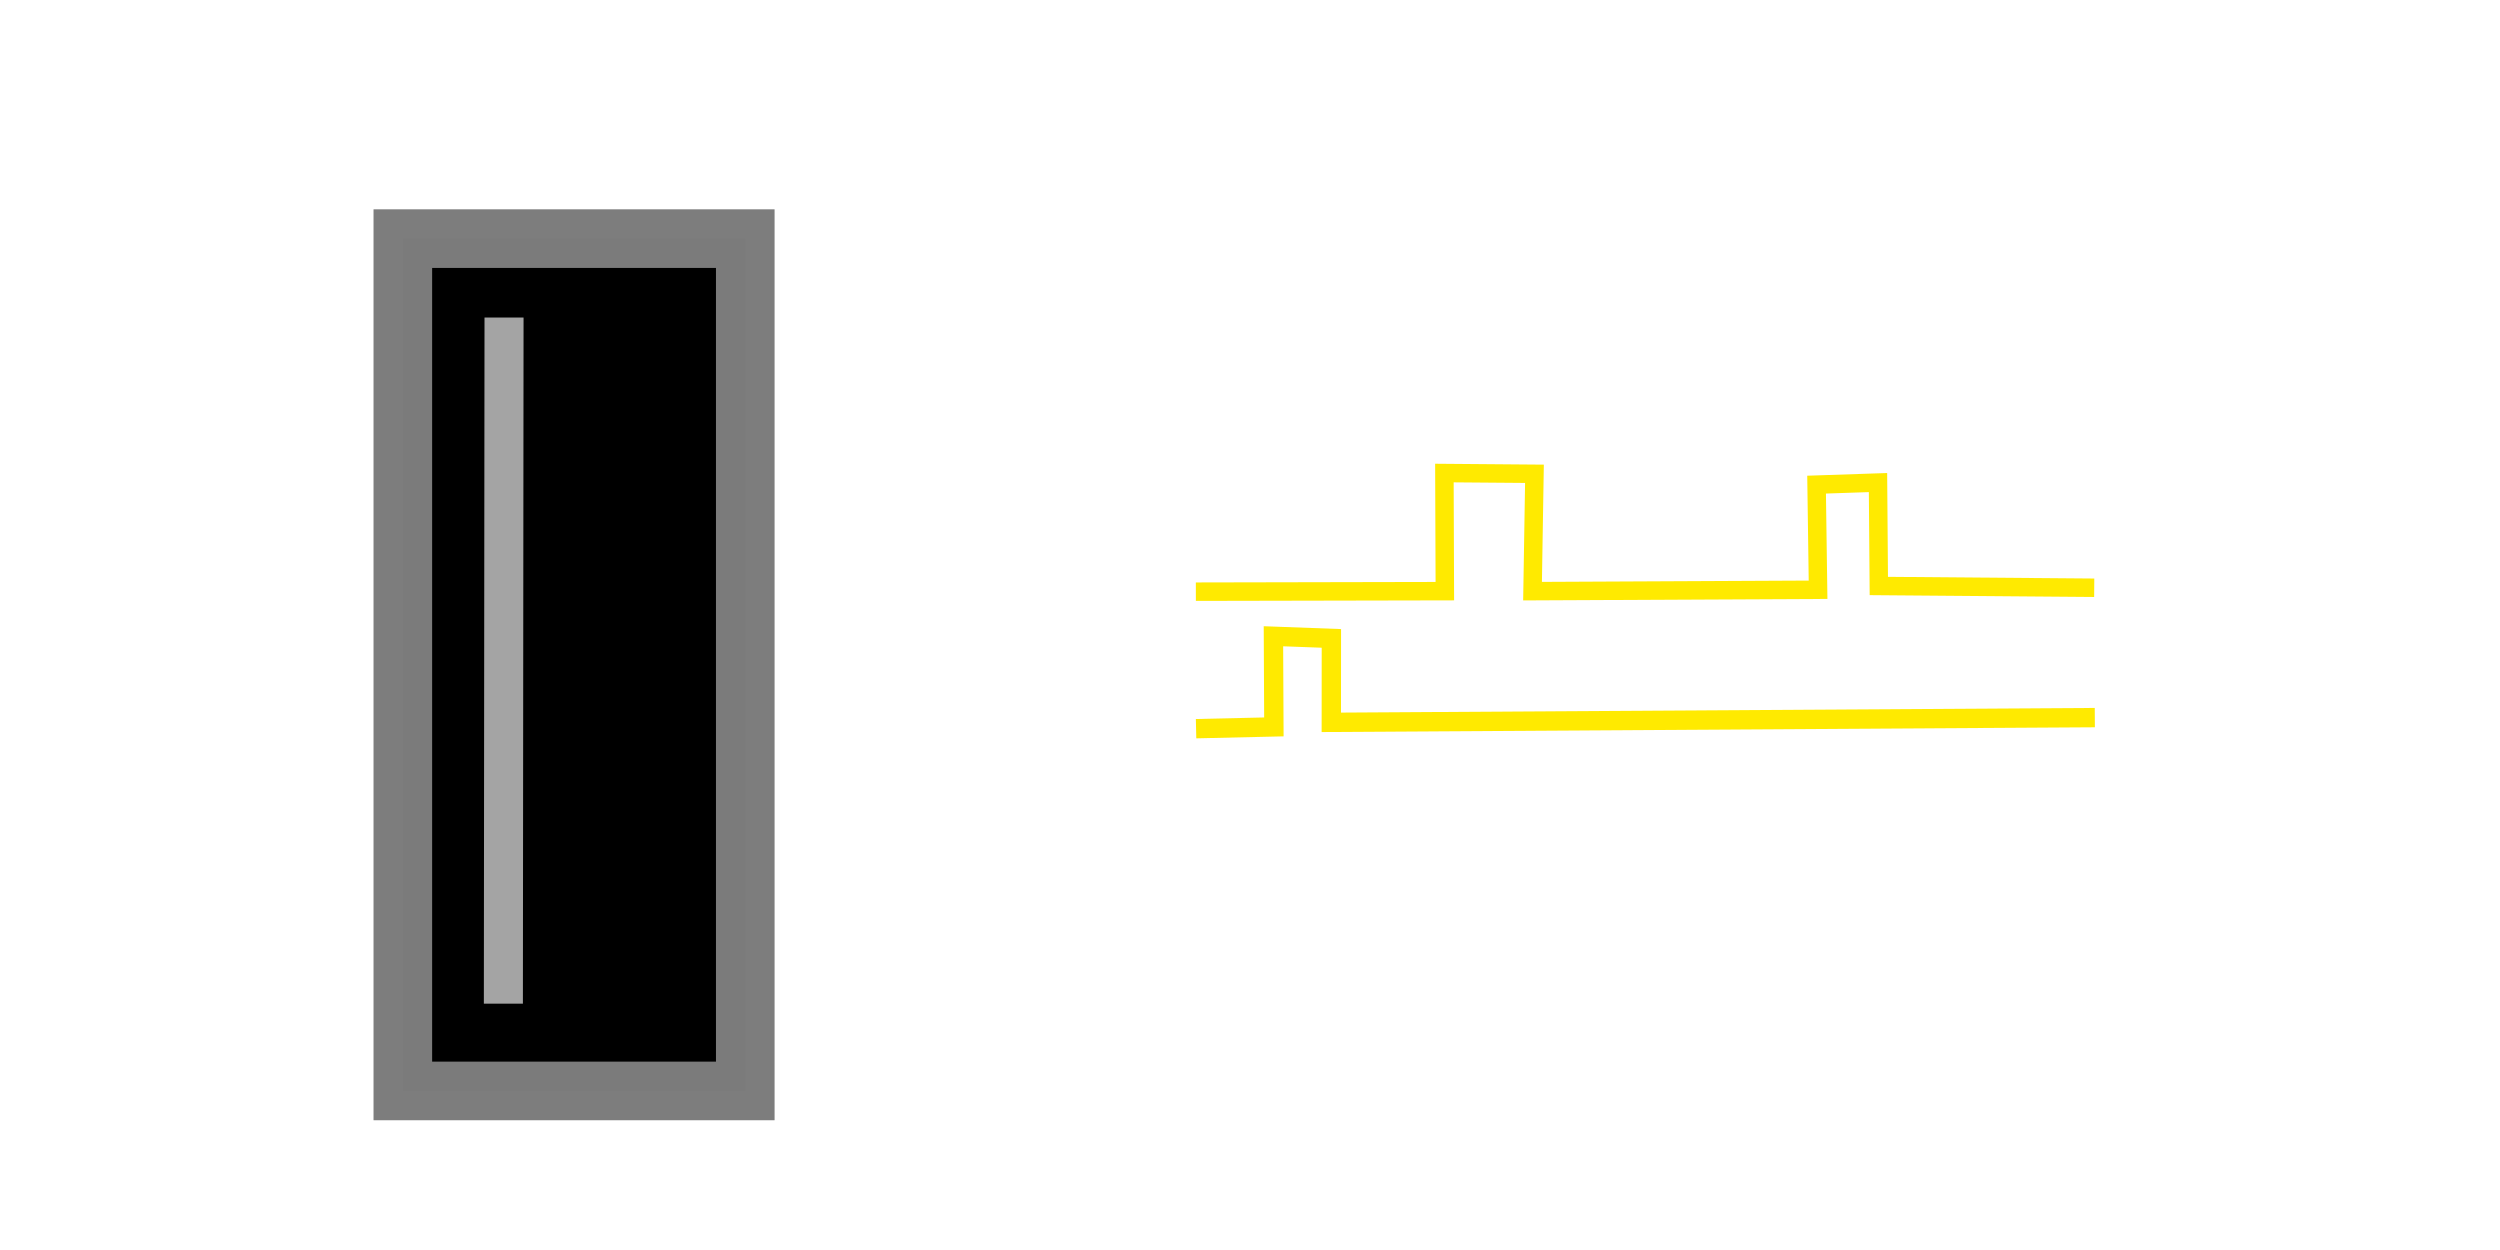
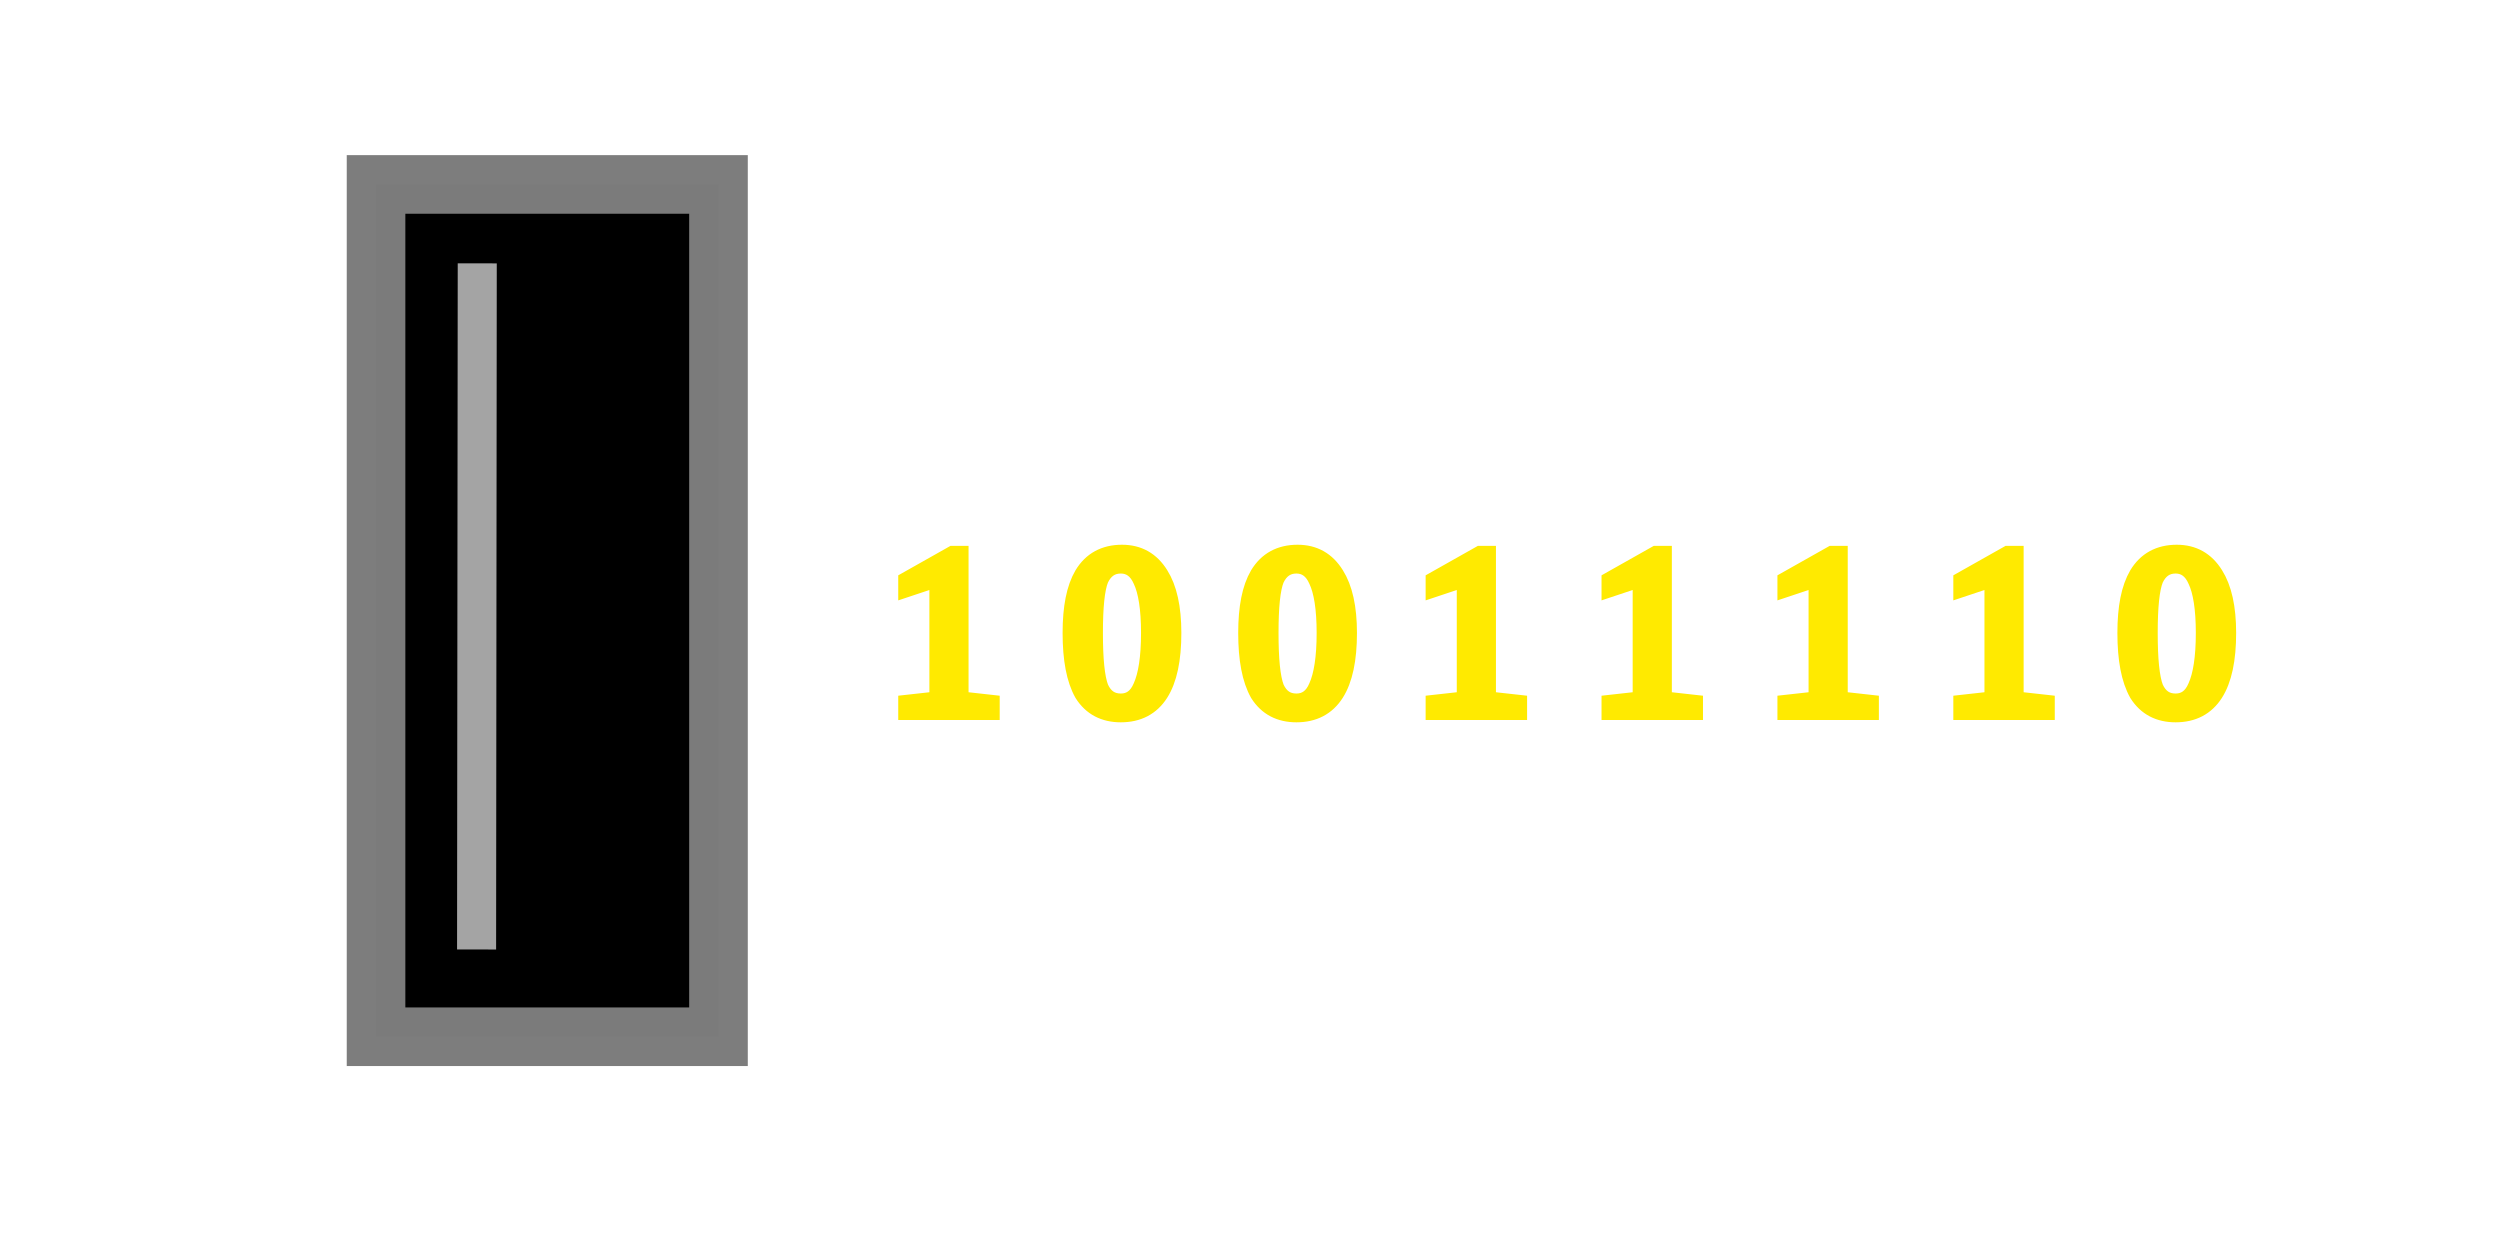
<svg xmlns="http://www.w3.org/2000/svg" width="128" height="64" viewBox="0 0 33.867 16.933" version="1.1" id="svg1" xml:space="preserve">
  <defs id="defs1">
    <linearGradient id="swatch18">
      <stop style="stop-color:#ffeb00;stop-opacity:0.878;" offset="0" id="stop18" />
    </linearGradient>
    <linearGradient id="swatch1">
      <stop style="stop-color:#ffea00;stop-opacity:1;" offset="0" id="stop1" />
    </linearGradient>
  </defs>
  <g id="layer1" style="display:inline">
-     <g id="g26" transform="translate(-5.30694,0.1954183)">
+     <g id="g26" transform="translate(-5.669771,-0.5387041)">
      <rect style="fill:#000000;fill-opacity:1;stroke:#7c7c7c;stroke-width:0.794;stroke-dasharray:none;stroke-opacity:0.992" id="rect2" width="4.639" height="11.546" x="10.764" y="3.037" />
      <path style="fill:none;stroke:#a4a4a4;stroke-width:0.529;stroke-linecap:butt;stroke-linejoin:miter;stroke-dasharray:none;stroke-opacity:1" d="m 12.135,4.106 -0.009,9.295" id="path21" />
    </g>
-     <g id="g68">
-       <path style="fill:none;fill-opacity:1;stroke:#ffea00;stroke-width:0.25px;stroke-linecap:butt;stroke-linejoin:miter;stroke-opacity:1" d="m 16.2,8.015 3.373,-0.007 -0.006,-1.6 1.22,0.01 -0.026,1.59 3.868,-0.019 -0.02,-1.424 0.832,-0.028 0.011,1.401 2.918,0.024" id="path4-3-1" />
-       <path style="fill:none;fill-opacity:1;stroke:#ffea00;stroke-width:0.262px;stroke-linecap:butt;stroke-linejoin:miter;stroke-opacity:1" d="m 16.203,9.871 1.054,-0.024 -0.006,-1.228 0.785,0.029 -0.001,1.137 10.343,-0.064" id="path6-9-7" />
-     </g>
+     <text xml:space="preserve" style="font-size:3.175px;fill:#ffea00;fill-opacity:1;stroke:#ffea00;stroke-width:0.265;stroke-dasharray:none;stroke-opacity:1" x="12.021" y="9.623" id="text56">
+       <tspan id="tspan56" style="fill:#ffea00;fill-opacity:1;stroke:#ffea00;stroke-width:0.265;stroke-opacity:1" x="12.021" y="9.623">1 0 0 1 1 1 1 0 </tspan>
+     </text>
  </g>
</svg>
